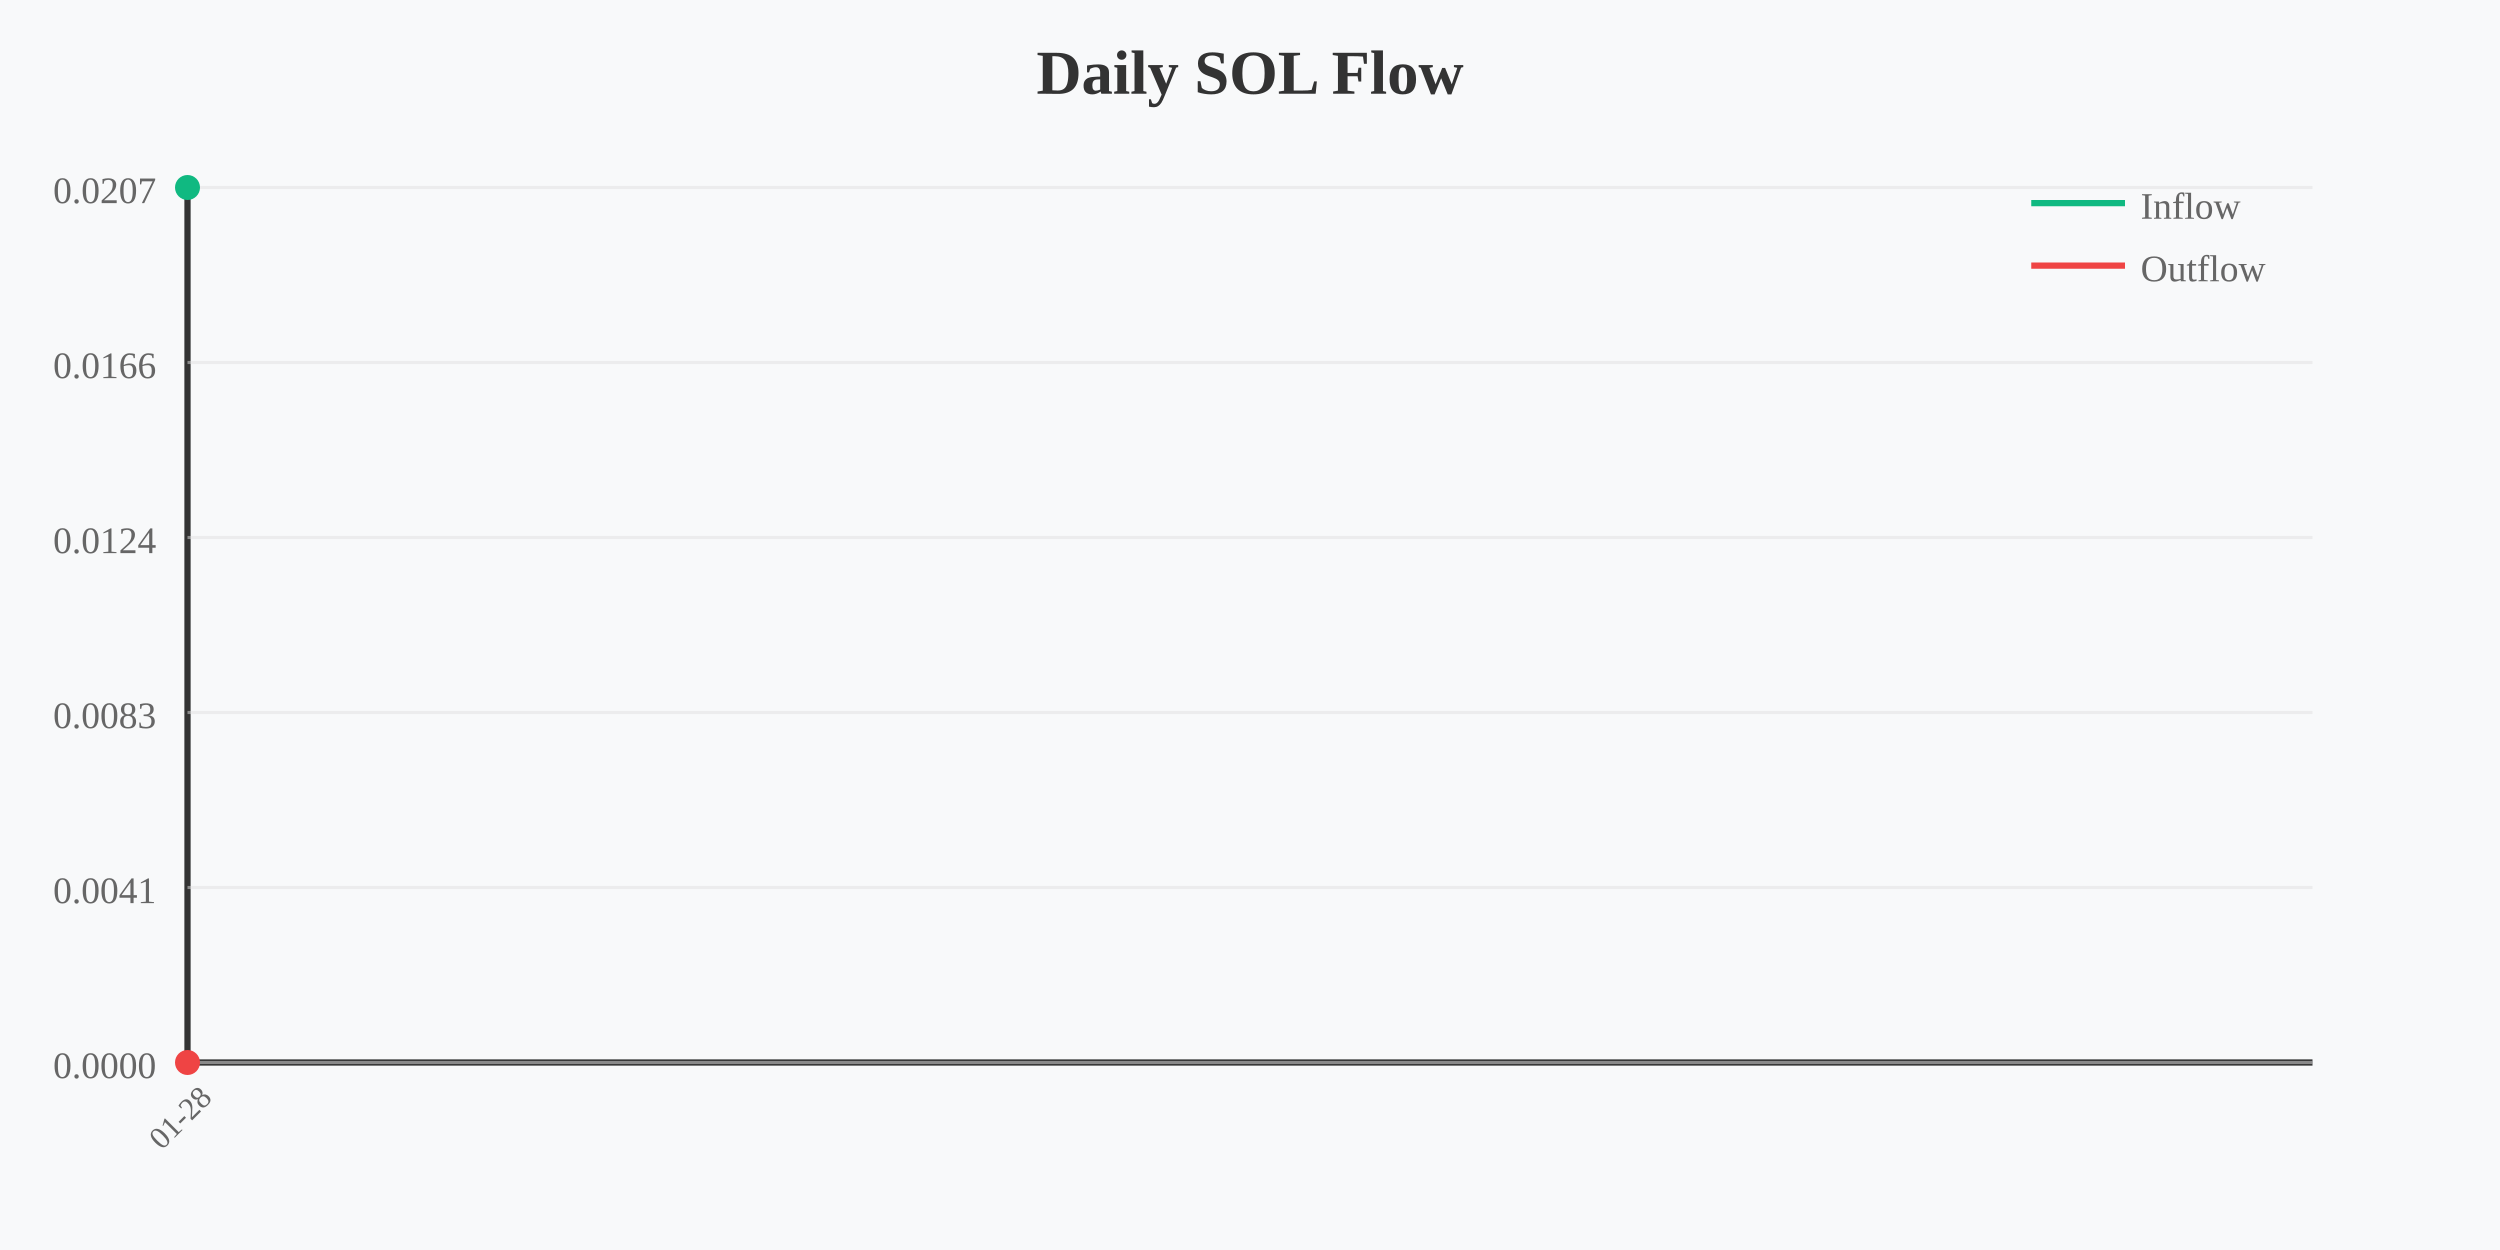
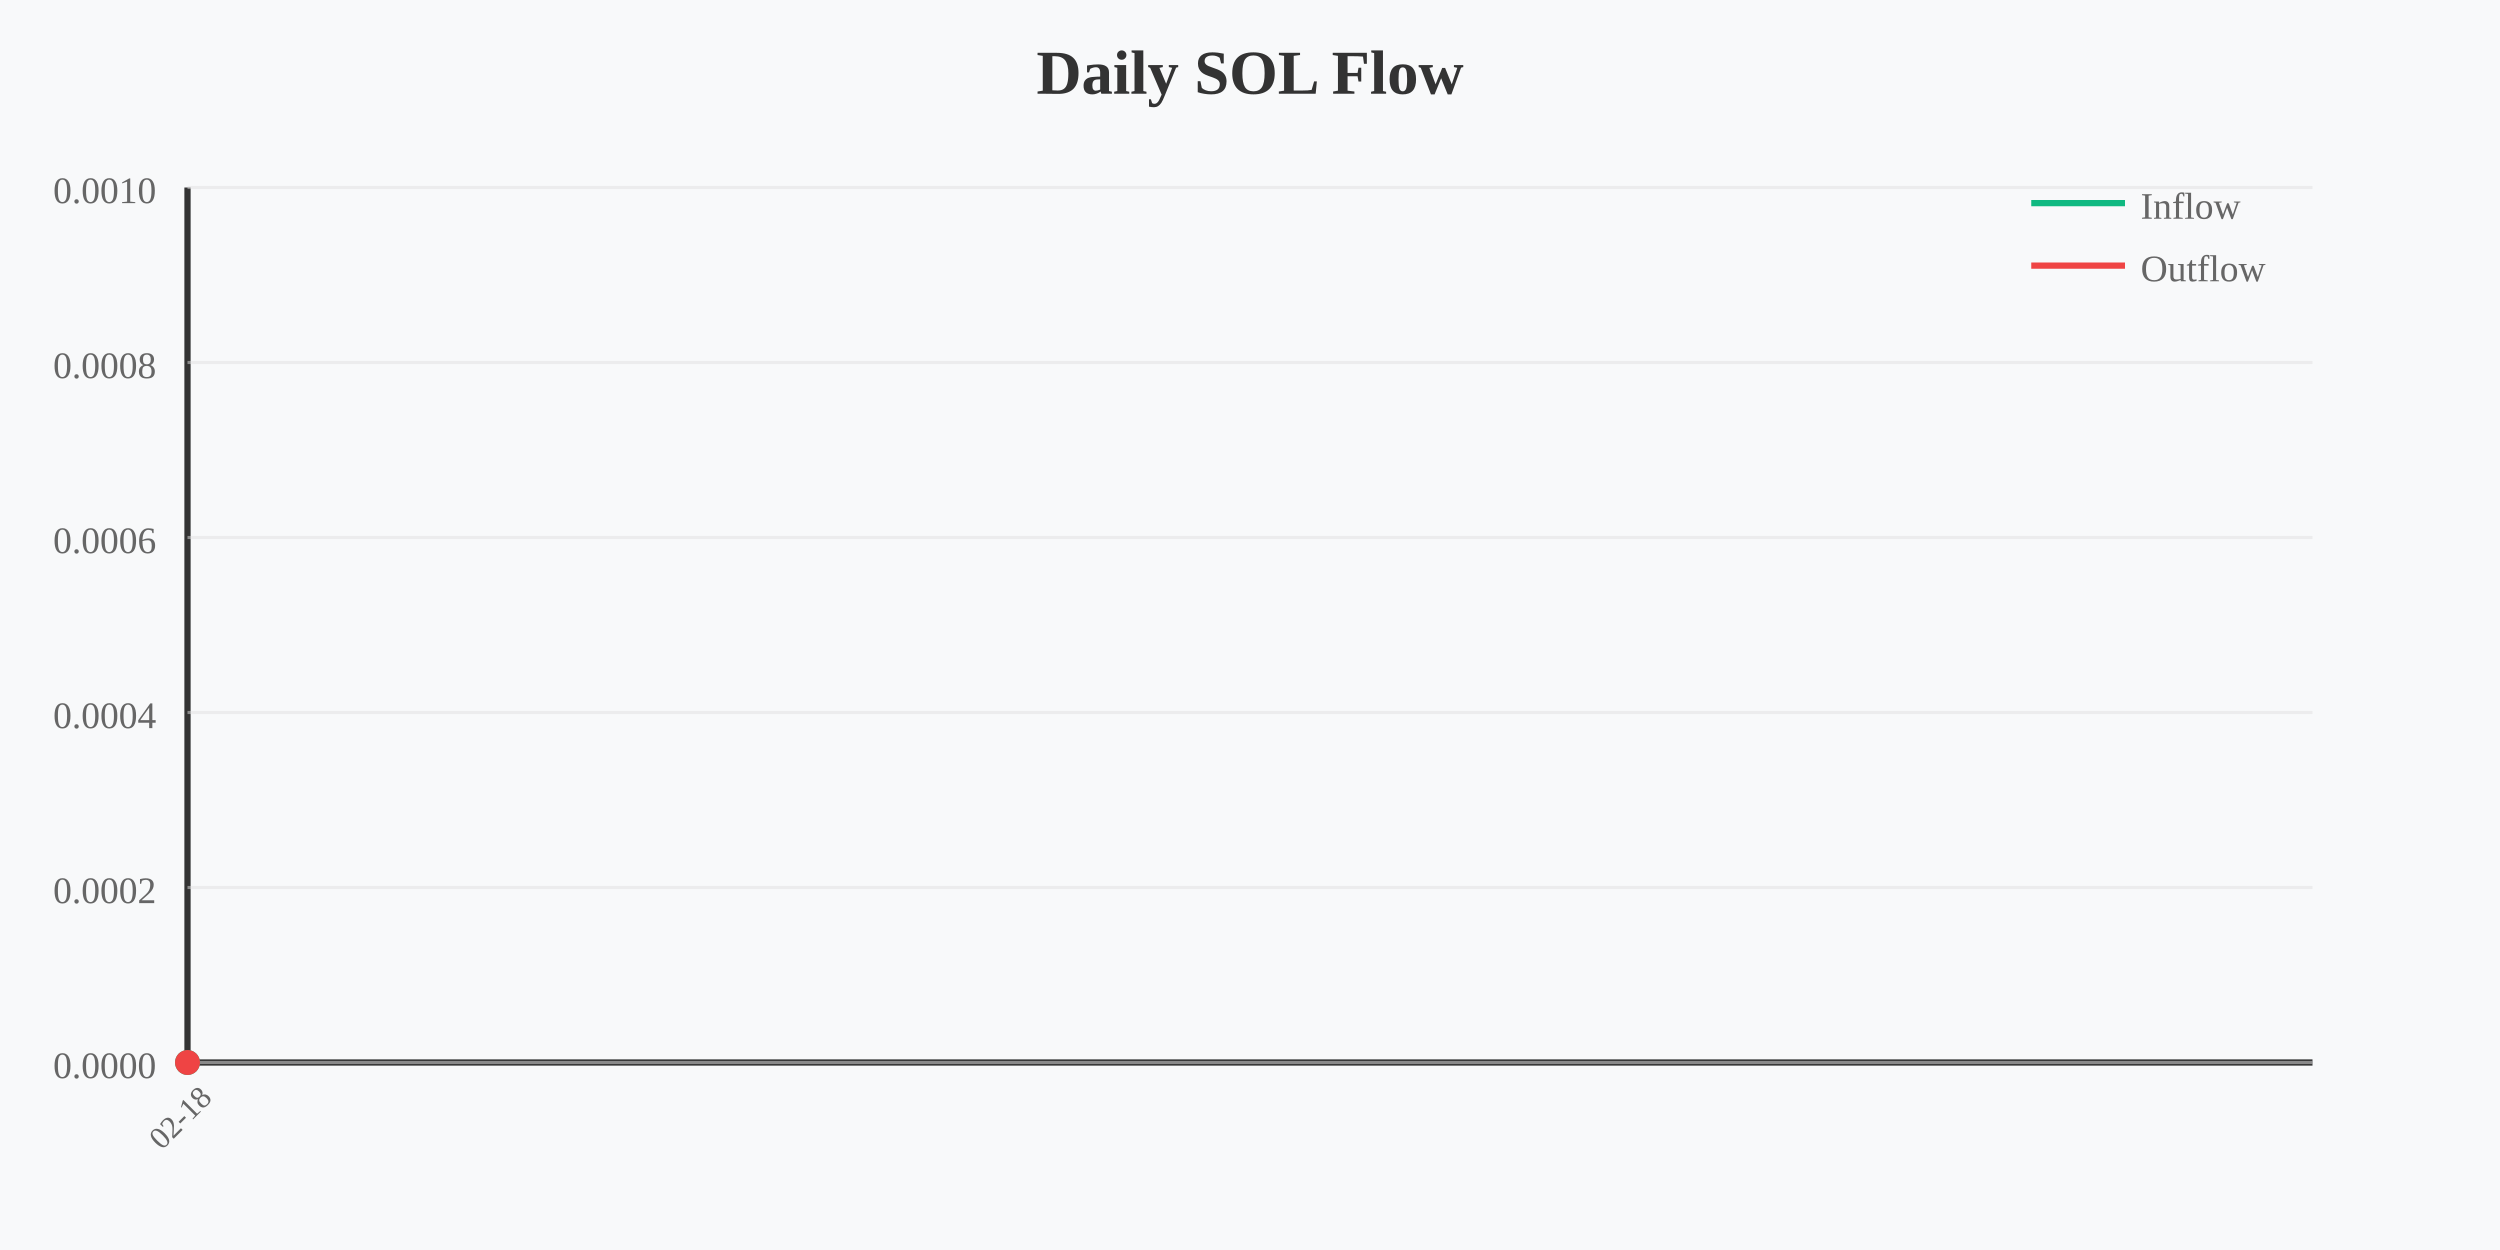
<svg xmlns="http://www.w3.org/2000/svg" width="800" height="400" viewBox="0 0 800 400">
  <rect width="800" height="400" fill="#f8f9fa" />
  <text x="400" y="30" text-anchor="middle" font-size="20" font-weight="bold" fill="#333">Daily SOL Flow</text>
  <line x1="60" y1="60" x2="60" y2="340" stroke="#333" stroke-width="2" />
  <line x1="60" y1="340" x2="740" y2="340" stroke="#333" stroke-width="2" />
-   <text x="50" y="65" text-anchor="end" font-size="12" fill="#666">0.0207</text>
+   <text x="50" y="65" text-anchor="end" font-size="12" fill="#666">0.0010</text>
  <line x1="60" y1="60" x2="740" y2="60" stroke="#e0e0e0" stroke-width="1" opacity="0.5" />
-   <text x="50" y="121" text-anchor="end" font-size="12" fill="#666">0.0166</text>
+   <text x="50" y="121" text-anchor="end" font-size="12" fill="#666">0.0008</text>
  <line x1="60" y1="116" x2="740" y2="116" stroke="#e0e0e0" stroke-width="1" opacity="0.5" />
-   <text x="50" y="177" text-anchor="end" font-size="12" fill="#666">0.0124</text>
+   <text x="50" y="177" text-anchor="end" font-size="12" fill="#666">0.0006</text>
  <line x1="60" y1="172" x2="740" y2="172" stroke="#e0e0e0" stroke-width="1" opacity="0.5" />
-   <text x="50" y="233" text-anchor="end" font-size="12" fill="#666">0.0083</text>
+   <text x="50" y="233" text-anchor="end" font-size="12" fill="#666">0.0004</text>
  <line x1="60" y1="228" x2="740" y2="228" stroke="#e0e0e0" stroke-width="1" opacity="0.5" />
-   <text x="50" y="289" text-anchor="end" font-size="12" fill="#666">0.0041</text>
+   <text x="50" y="289" text-anchor="end" font-size="12" fill="#666">0.0002</text>
  <line x1="60" y1="284" x2="740" y2="284" stroke="#e0e0e0" stroke-width="1" opacity="0.5" />
  <text x="50" y="345" text-anchor="end" font-size="12" fill="#666">0.0000</text>
  <line x1="60" y1="340" x2="740" y2="340" stroke="#e0e0e0" stroke-width="1" opacity="0.5" />
-   <polyline points="60,60" fill="none" stroke="#10b981" stroke-width="2" />
+   <polyline points="60,340" fill="none" stroke="#10b981" stroke-width="2" />
  <polyline points="60,340" fill="none" stroke="#ef4444" stroke-width="2" />
-   <circle cx="60" cy="60" r="4" fill="#10b981" />
+   <circle cx="60" cy="340" r="4" fill="#10b981" />
  <circle cx="60" cy="340" r="4" fill="#ef4444" />
-   <text x="60" y="360" text-anchor="middle" font-size="10" fill="#666" transform="rotate(-45 60 360)">01-28</text>
+   <text x="60" y="360" text-anchor="middle" font-size="10" fill="#666" transform="rotate(-45 60 360)">02-18</text>
  <line x1="650" y1="65" x2="680" y2="65" stroke="#10b981" stroke-width="2" />
  <text x="685" y="70" font-size="12" fill="#666">Inflow</text>
  <line x1="650" y1="85" x2="680" y2="85" stroke="#ef4444" stroke-width="2" />
  <text x="685" y="90" font-size="12" fill="#666">Outflow</text>
</svg>
